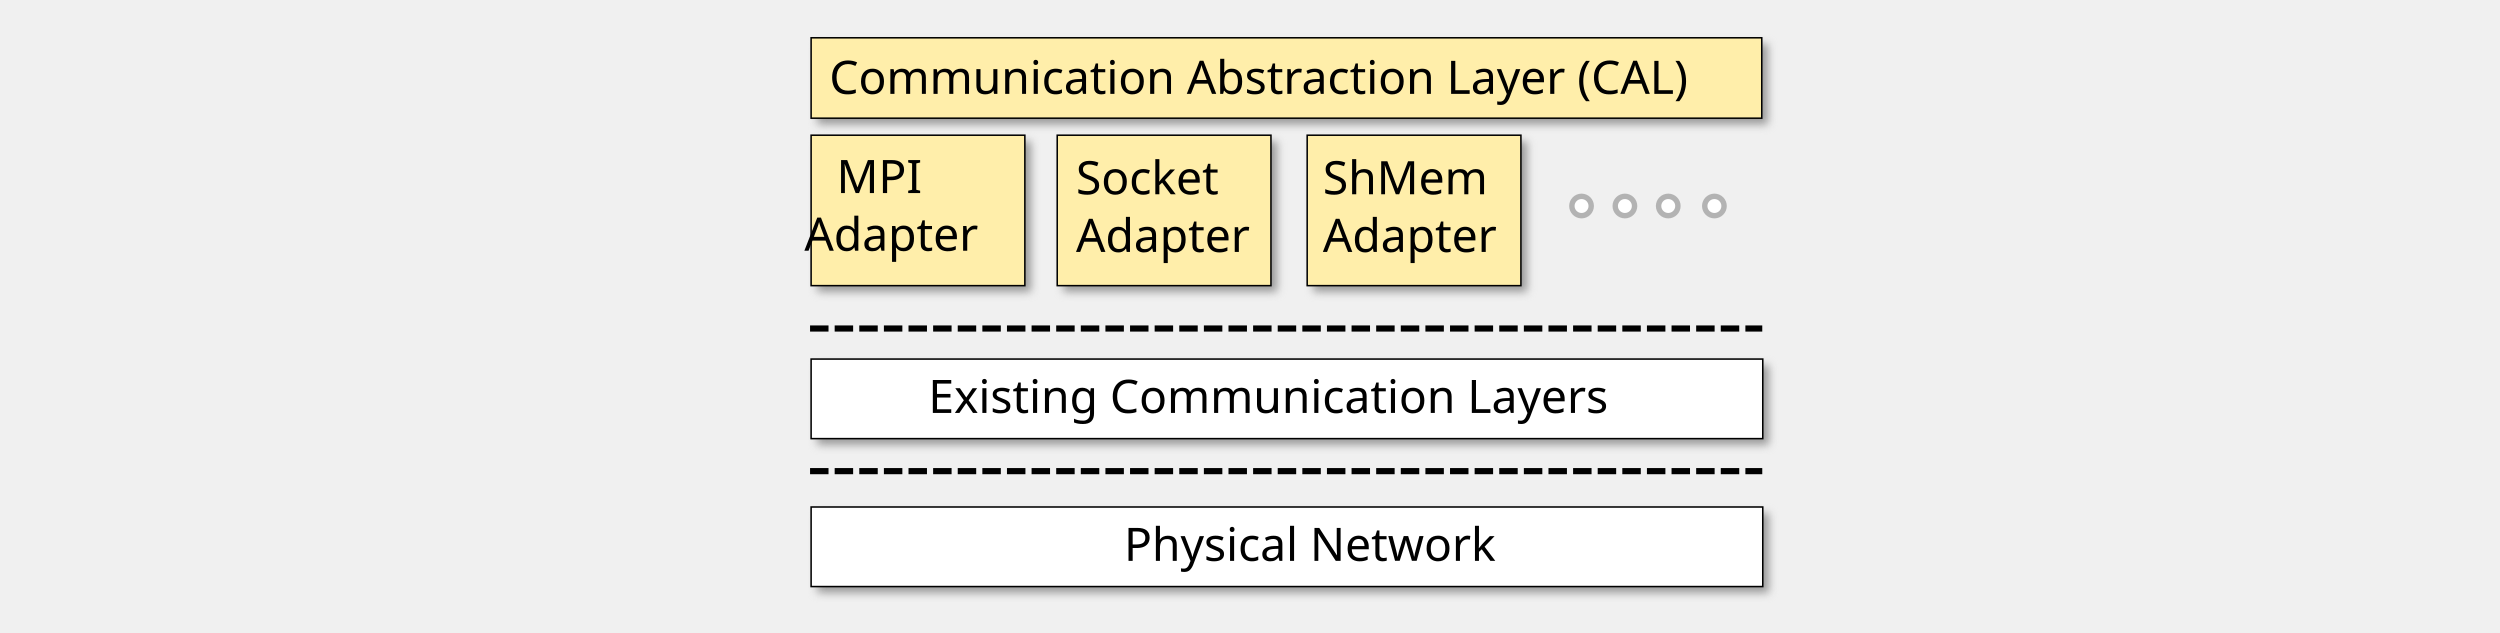
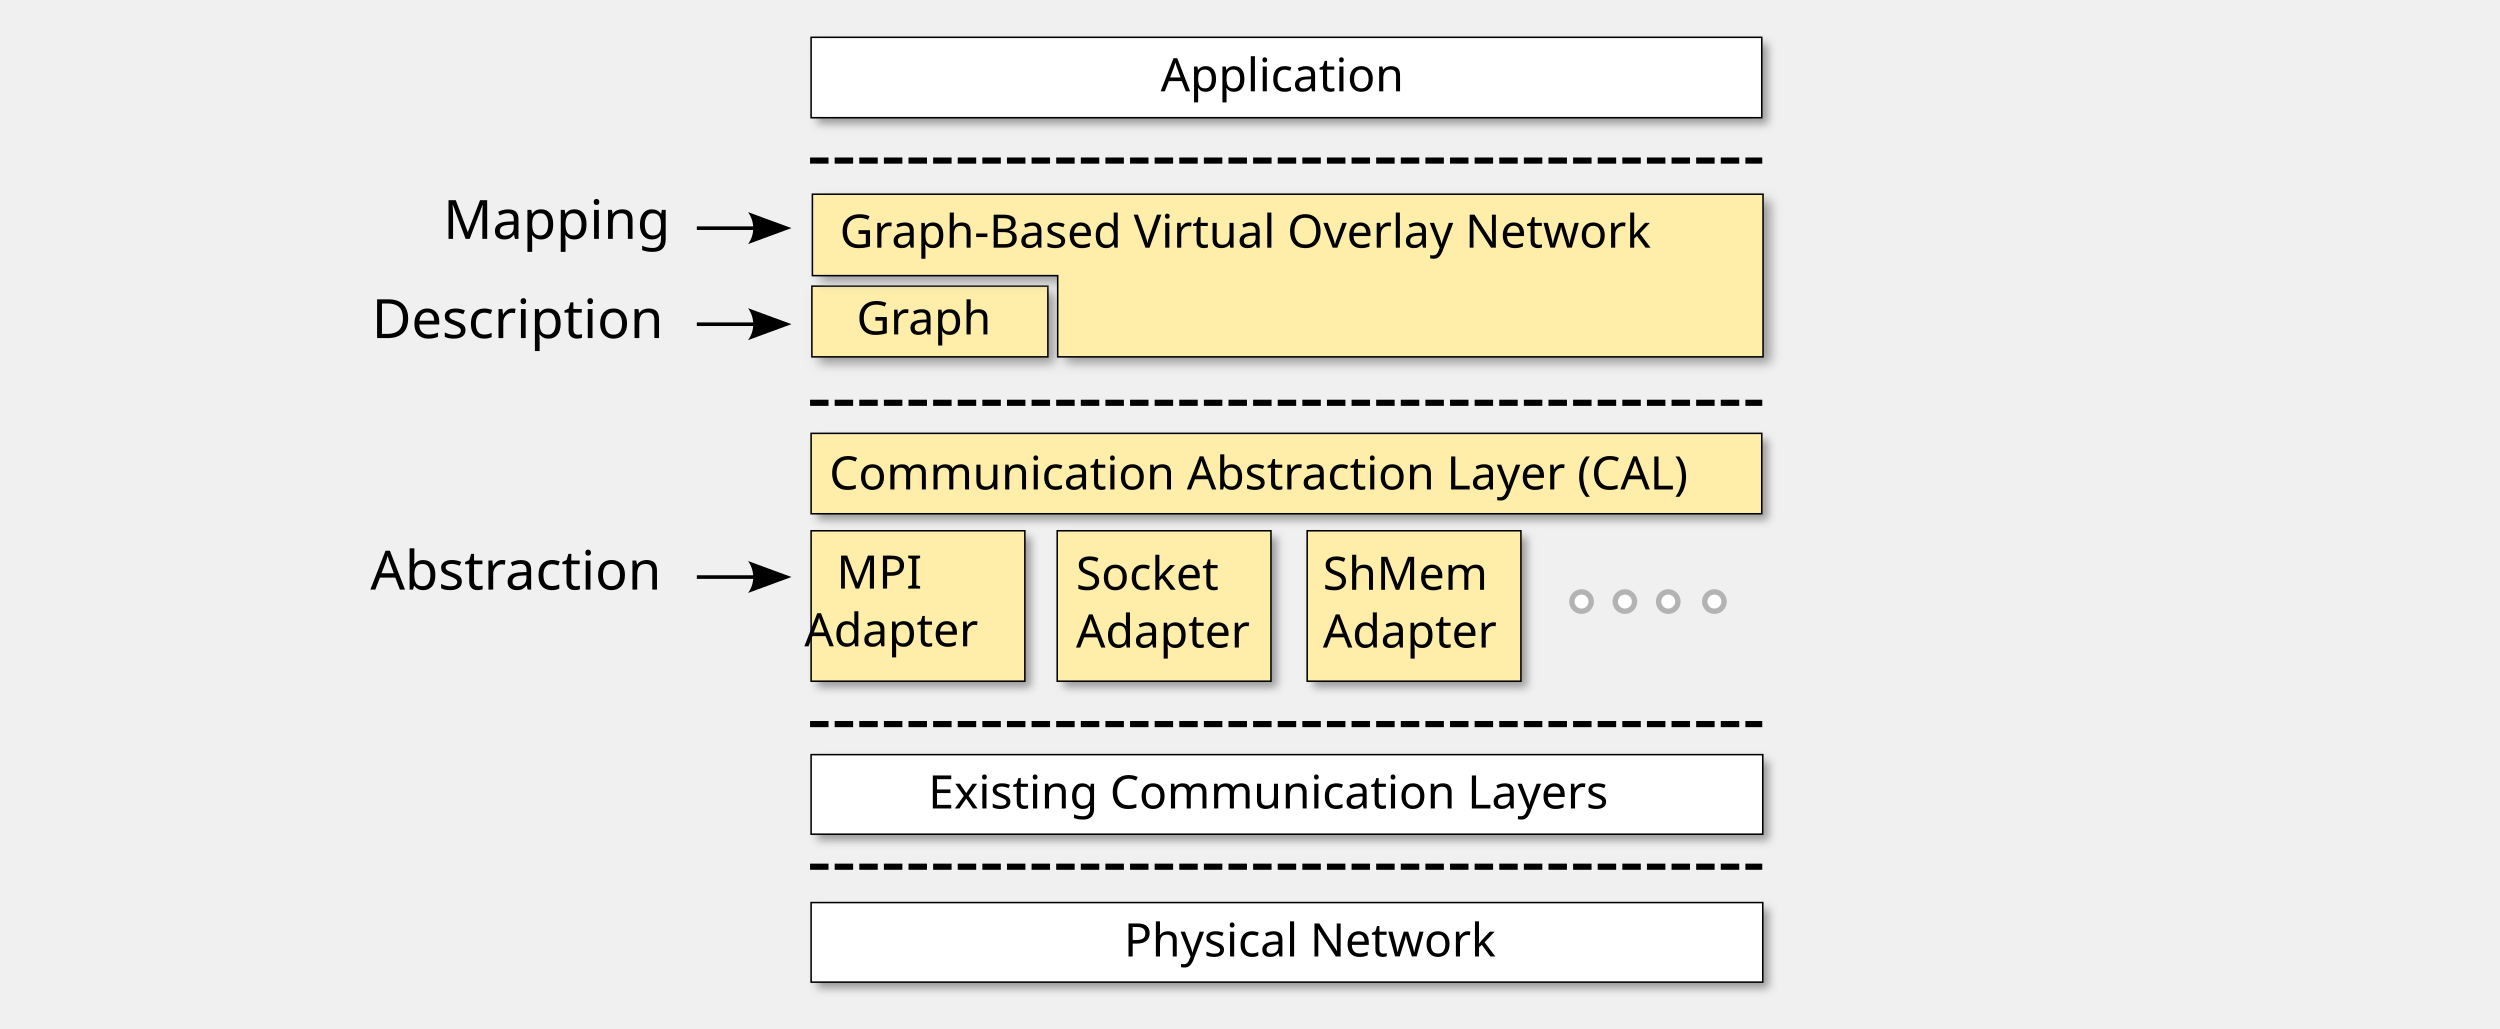
- <svg xmlns="http://www.w3.org/2000/svg" xmlns:ns1="http://www.openswatchbook.org/uri/2009/osb" width="559.843" height="141.732" id="svg2" version="1.1">
+ <svg xmlns="http://www.w3.org/2000/svg" xmlns:ns1="http://www.openswatchbook.org/uri/2009/osb" width="559.843" height="230.315" id="svg2" version="1.1">
  <defs id="defs4">
    <marker orient="auto" refY="0" refX="0" id="Arrow2Lend" style="overflow:visible">
      <path id="path4261" style="fill-rule:evenodd;stroke-width:0.625;stroke-linejoin:round" d="M 8.719,4.034 -2.207,0.016 8.719,-4.002 c -1.745,2.372 -1.735,5.617 -6e-7,8.035 z" transform="matrix(-1.1,0,0,-1.1,-1.1,0)" />
    </marker>
    <marker orient="auto" refY="0" refX="0" id="Arrow2Mend" style="overflow:visible">
      <path id="path4267" style="fill-rule:evenodd;stroke-width:0.625;stroke-linejoin:round" d="M 8.719,4.034 -2.207,0.016 8.719,-4.002 c -1.745,2.372 -1.735,5.617 -6e-7,8.035 z" transform="scale(-0.6,-0.6)" />
    </marker>
    <linearGradient id="linearGradient3761" ns1:paint="solid">
      <stop style="stop-color:#000000;stop-opacity:1;" offset="0" id="stop3763" />
    </linearGradient>
    <filter id="filter4194" x="-0.011" width="1.022" y="-0.128" height="1.256" color-interpolation-filters="sRGB">
      <feGaussianBlur stdDeviation="2.786" id="feGaussianBlur4196" />
    </filter>
    <filter id="filter4202" x="-0.011" width="1.022" y="-0.128" height="1.256" color-interpolation-filters="sRGB">
      <feGaussianBlur stdDeviation="2.786" id="feGaussianBlur4204" />
    </filter>
    <filter id="filter4206" color-interpolation-filters="sRGB">
      <feGaussianBlur stdDeviation="2.786" id="feGaussianBlur4208" />
    </filter>
    <filter id="filter4210" color-interpolation-filters="sRGB">
      <feGaussianBlur stdDeviation="2.786" id="feGaussianBlur4212" />
    </filter>
    <filter id="filter4214" color-interpolation-filters="sRGB">
      <feGaussianBlur stdDeviation="2.786" id="feGaussianBlur4216" />
    </filter>
    <filter id="filter4218" x="-0.011" width="1.022" y="-0.129" height="1.259" color-interpolation-filters="sRGB">
      <feGaussianBlur stdDeviation="2.786" id="feGaussianBlur4220" />
    </filter>
-     <filter id="filter4298" x="-0.057" width="1.113" y="-0.189" height="1.378" color-interpolation-filters="sRGB">
-       <feGaussianBlur stdDeviation="3.62" id="feGaussianBlur4300" />
-     </filter>
    <filter id="filter4302" color-interpolation-filters="sRGB">
      <feGaussianBlur stdDeviation="3.62" id="feGaussianBlur4304" />
    </filter>
    <filter id="filter4218-9-8" x="-0.011" width="1.022" y="-0.129" height="1.259" color-interpolation-filters="sRGB">
      <feGaussianBlur stdDeviation="2.786" id="feGaussianBlur4220-9-0" />
    </filter>
    <filter id="filter4218-9-8-2" x="-0.011" width="1.022" y="-0.129" height="1.259" color-interpolation-filters="sRGB">
      <feGaussianBlur stdDeviation="2.786" id="feGaussianBlur4220-9-0-9" />
    </filter>
    <filter id="filter4218-6" x="-0.011" width="1.022" y="-0.129" height="1.259" color-interpolation-filters="sRGB">
      <feGaussianBlur stdDeviation="2.786" id="feGaussianBlur4220-6" />
    </filter>
    <filter id="filter4194-7" x="-0.011" width="1.022" y="-0.128" height="1.256" color-interpolation-filters="sRGB">
      <feGaussianBlur stdDeviation="2.786" id="feGaussianBlur4196-7" />
    </filter>
    <marker orient="auto" refY="0" refX="0" id="Arrow2Lend-2" style="overflow:visible">
      <path id="path4261-5" style="fill-rule:evenodd;stroke-width:0.625;stroke-linejoin:round" d="M 8.719,4.034 -2.207,0.016 8.719,-4.002 c -1.745,2.372 -1.735,5.617 -6e-7,8.035 z" transform="matrix(-1.1,0,0,-1.1,-1.1,0)" />
    </marker>
    <marker orient="auto" refY="0" refX="0" id="marker28070" style="overflow:visible">
      <path id="path28072" style="fill-rule:evenodd;stroke-width:0.625;stroke-linejoin:round" d="M 8.719,4.034 -2.207,0.016 8.719,-4.002 c -1.745,2.372 -1.735,5.617 -6e-7,8.035 z" transform="matrix(-1.1,0,0,-1.1,-1.1,0)" />
    </marker>
    <marker orient="auto" refY="0" refX="0" id="marker28074" style="overflow:visible">
      <path id="path28076" style="fill-rule:evenodd;stroke-width:0.625;stroke-linejoin:round" d="M 8.719,4.034 -2.207,0.016 8.719,-4.002 c -1.745,2.372 -1.735,5.617 -6e-7,8.035 z" transform="matrix(-1.1,0,0,-1.1,-1.1,0)" />
    </marker>
+     <filter id="filter4223" x="-0.055" width="1.109" y="-0.182" height="1.364">
+       <feGaussianBlur stdDeviation="3.489" id="feGaussianBlur4225" />
+     </filter>
  </defs>
-   <g id="layer11" style="display:none" transform="translate(120.7495,-125.5302)">
+   <g id="layer11" style="display:none" transform="translate(120.7495,-36.9475)">
    <g id="layer12">
-       <g style="display:inline" transform="matrix(0.4259155,0,0,0.4259155,-30.47877,48.29338)" id="g25595-1">
-         <rect style="fill:#999999;fill-opacity:1;stroke:none;display:inline;filter:url(#filter4218-9-8-2)" id="rect25597-7" width="618.571" height="51.714" x="119.844" y="455.713" />
-         <rect y="451.713" x="115.844" height="51.714" width="618.571" id="rect25599-4" style="fill:#ffffff;fill-opacity:1;stroke:#000000;stroke-opacity:1" />
-         <text xml:space="preserve" style="font-size:30px;font-style:normal;font-weight:normal;line-height:125%;letter-spacing:0px;word-spacing:0px;fill:#000000;fill-opacity:1;stroke:none;font-family:Sans" x="319.247" y="486.723" id="text25601-8">
-           <tspan id="tspan25603-5" x="319.247" y="486.723">Physical Network</tspan>
-         </text>
-       </g>
+       <rect y="455.713" x="119.844" height="51.714" width="618.571" id="rect25597-7" style="fill:#999999;fill-opacity:1;stroke:none;display:inline;filter:url(#filter4218-9-8-2)" transform="matrix(0.4259155,0,0,0.4259155,-30.47877,48.29338)" />
+       <rect style="fill:#ffffff;fill-opacity:1;stroke:#000000;stroke-width:0.426;stroke-opacity:1" id="rect25599-4" width="263.459" height="22.026" x="18.861" y="240.685" />
+       <text id="text25601-8" y="255.596" x="105.493" style="font-size:12.777px;font-style:normal;font-weight:normal;line-height:125%;letter-spacing:0px;word-spacing:0px;fill:#000000;fill-opacity:1;stroke:none;font-family:Sans" xml:space="preserve">
+         <tspan y="255.596" x="105.493" id="tspan25603-5">Physical Network</tspan>
+       </text>
      <path style="fill:none;stroke:#000000;stroke-width:1.704;stroke-linecap:butt;stroke-linejoin:miter;stroke-miterlimit:4;stroke-opacity:1;stroke-dasharray:5.111, 1.704;stroke-dashoffset:0;display:inline" d="m 18.568,230.756 263.611,0" id="path25605-7" />
    </g>
    <g id="layer13">
-       <g style="display:inline" id="g3125-1" transform="matrix(0.4259155,0,0,0.4259155,-30.47877,7.338149)">
-         <rect y="455.713" x="119.844" height="51.714" width="618.571" id="rect3875-1" style="fill:#999999;fill-opacity:1;stroke:none;display:inline;filter:url(#filter4218-6)" />
-         <rect style="fill:#ffffff;fill-opacity:1;stroke:#000000;stroke-opacity:1" id="rect3867-5" width="618.571" height="51.714" x="115.844" y="451.713" />
-         <text id="text3863-4" y="486.723" x="192.058" style="font-size:30px;font-style:normal;font-weight:normal;line-height:125%;letter-spacing:0px;word-spacing:0px;fill:#000000;fill-opacity:1;stroke:none;font-family:Sans" xml:space="preserve">
-           <tspan y="486.723" x="192.058" id="tspan3865-0">Existing Communication Layers</tspan>
-         </text>
-       </g>
+       <rect style="fill:#999999;fill-opacity:1;stroke:none;display:inline;filter:url(#filter4218-6)" id="rect3875-1" width="618.571" height="51.714" x="119.844" y="455.713" transform="matrix(0.4259155,0,0,0.4259155,-30.47877,7.338149)" />
+       <rect y="199.73" x="18.861" height="22.026" width="263.459" id="rect3867-5" style="fill:#ffffff;fill-opacity:1;stroke:#000000;stroke-width:0.426;stroke-opacity:1" />
+       <text xml:space="preserve" style="font-size:12.777px;font-style:normal;font-weight:normal;line-height:125%;letter-spacing:0px;word-spacing:0px;fill:#000000;fill-opacity:1;stroke:none;font-family:Sans" x="51.322" y="214.641" id="text3863-4">
+         <tspan id="tspan3865-0" x="51.322" y="214.641">Existing Communication Layers</tspan>
+       </text>
      <path id="path4023-7" d="m 18.568,191.271 263.611,0" style="fill:none;stroke:#000000;stroke-width:1.704;stroke-linecap:butt;stroke-linejoin:miter;stroke-miterlimit:4;stroke-opacity:1;stroke-dasharray:5.111, 1.704;stroke-dashoffset:0;display:inline" />
    </g>
    <g id="layer14">
-       <g style="display:inline" id="g4256-2" transform="matrix(0.4259155,0,0,0.4259155,-30.47877,207.0836)">
-         <rect y="-108.464" x="119.844" height="52.262" width="617.91" id="rect3999-1" style="fill:#999999;fill-opacity:1;stroke:none;display:inline;filter:url(#filter4194-7)" />
-         <rect style="fill:#ffffff;fill-opacity:1;stroke:#000000;stroke-opacity:1;display:inline" id="rect3987-1" width="617.91" height="52.262" x="115.844" y="-112.464" />
-         <text xml:space="preserve" style="font-size:30px;font-style:normal;font-weight:normal;line-height:125%;letter-spacing:0px;word-spacing:0px;fill:#000000;fill-opacity:1;stroke:none;display:inline;font-family:Sans" x="343.029" y="-77.365" id="text3989-0">
-           <tspan id="tspan3991-0" x="343.029" y="-77.365">Application</tspan>
-         </text>
-       </g>
+       <rect style="fill:#999999;fill-opacity:1;stroke:none;display:inline;filter:url(#filter4194-7)" id="rect3999-1" width="617.91" height="52.262" x="119.844" y="-108.464" transform="matrix(0.4259155,0,0,0.4259155,-30.47877,207.0836)" />
+       <rect y="159.183" x="18.861" height="22.259" width="263.178" id="rect3987-1" style="fill:#ffffff;fill-opacity:1;stroke:#000000;stroke-width:0.426;stroke-opacity:1;display:inline" />
+       <text id="text3989-0" y="174.132" x="115.623" style="font-size:12.777px;font-style:normal;font-weight:normal;line-height:125%;letter-spacing:0px;word-spacing:0px;fill:#000000;fill-opacity:1;stroke:none;display:inline;font-family:Sans" xml:space="preserve">
+         <tspan y="174.132" x="115.623" id="tspan3991-0">Application</tspan>
+       </text>
    </g>
  </g>
-   <g id="layer3" style="display:inline" transform="translate(-127.3432,-520.6333)">
-     <g id="g3125" transform="matrix(0.3445235,0,0,0.3445235,269.0705,445.4154)">
-       <rect y="455.713" x="119.844" height="51.714" width="618.571" id="rect3875" style="fill:#999999;fill-opacity:1;stroke:none;display:inline;filter:url(#filter4218)" />
-       <rect style="fill:#ffffff;fill-opacity:1;stroke:#000000;stroke-opacity:1" id="rect3867" width="618.571" height="51.714" x="115.844" y="451.713" />
-       <text id="text3863" y="486.723" x="192.058" style="font-size:30px;font-style:normal;font-weight:normal;line-height:125%;letter-spacing:0px;word-spacing:0px;fill:#000000;fill-opacity:1;stroke:none;font-family:Sans" xml:space="preserve">
-         <tspan y="486.723" x="192.058" id="tspan3865">Existing Communication Layers</tspan>
-       </text>
-     </g>
-     <g style="display:inline" transform="matrix(0.3445235,0,0,0.3445235,269.0705,478.5441)" id="g25595">
-       <rect style="fill:#999999;fill-opacity:1;stroke:none;display:inline;filter:url(#filter4218-9-8)" id="rect25597" width="618.571" height="51.714" x="119.844" y="455.713" />
-       <rect y="451.713" x="115.844" height="51.714" width="618.571" id="rect25599" style="fill:#ffffff;fill-opacity:1;stroke:#000000;stroke-opacity:1" />
-       <text xml:space="preserve" style="font-size:30px;font-style:normal;font-weight:normal;line-height:125%;letter-spacing:0px;word-spacing:0px;fill:#000000;fill-opacity:1;stroke:none;font-family:Sans" x="319.247" y="486.723" id="text25601">
-         <tspan id="tspan25603" x="319.247" y="486.723">Physical Network</tspan>
-       </text>
-     </g>
+   <g id="layer3" style="display:inline" transform="translate(-127.3432,-432.0506)">
+     <rect style="fill:#999999;fill-opacity:1;stroke:none;display:inline;filter:url(#filter4218)" id="rect3875" width="618.571" height="51.714" x="119.844" y="455.713" transform="matrix(0.3445235,0,0,0.3445235,269.0705,445.4154)" />
+     <rect y="601.041" x="308.982" height="17.817" width="213.112" id="rect3867" style="fill:#ffffff;fill-opacity:1;stroke:#000000;stroke-width:0.345;stroke-opacity:1" />
+     <text xml:space="preserve" style="font-size:10.336px;font-style:normal;font-weight:normal;line-height:125%;letter-spacing:0px;word-spacing:0px;fill:#000000;fill-opacity:1;stroke:none;font-family:Sans" x="335.239" y="613.103" id="text3863">
+       <tspan id="tspan3865" x="335.239" y="613.103">Existing Communication Layers</tspan>
+     </text>
+     <rect y="455.713" x="119.844" height="51.714" width="618.571" id="rect25597" style="fill:#999999;fill-opacity:1;stroke:none;display:inline;filter:url(#filter4218-9-8)" transform="matrix(0.3445235,0,0,0.3445235,269.0705,478.5441)" />
+     <rect style="fill:#ffffff;fill-opacity:1;stroke:#000000;stroke-width:0.345;stroke-opacity:1" id="rect25599" width="213.112" height="17.817" x="308.982" y="634.17" />
+     <text id="text25601" y="646.232" x="379.059" style="font-size:10.336px;font-style:normal;font-weight:normal;line-height:125%;letter-spacing:0px;word-spacing:0px;fill:#000000;fill-opacity:1;stroke:none;font-family:Sans" xml:space="preserve">
+       <tspan y="646.232" x="379.059" id="tspan25603">Physical Network</tspan>
+     </text>
    <path style="fill:none;stroke:#000000;stroke-width:1.378;stroke-linecap:butt;stroke-linejoin:miter;stroke-miterlimit:4;stroke-opacity:1;stroke-dasharray:4.134, 1.378;stroke-dashoffset:0;display:inline" d="m 308.745,626.139 213.235,0" id="path25605" />
  </g>
-   <g id="layer1" style="display:inline" transform="translate(-127.3432,-520.6333)">
+   <g id="layer1" style="display:inline" transform="translate(-127.3432,-432.0506)">
    <rect y="310.045" x="442.511" height="97.788" width="138.929" id="rect3859" style="fill:#999999;fill-opacity:1;stroke:none;display:inline;filter:url(#filter4214)" transform="matrix(0.3445235,0,0,0.3445235,268.9922,445.4699)" />
    <rect style="fill:#999999;fill-opacity:1;stroke:none;display:inline;filter:url(#filter4210)" id="rect3857" width="138.929" height="97.788" x="280.038" y="310.045" transform="matrix(0.3445235,0,0,0.3445235,268.9922,445.4699)" />
    <rect y="310.045" x="120.071" height="97.788" width="138.929" id="rect3839" style="fill:#999999;fill-opacity:1;stroke:none;display:inline;filter:url(#filter4206)" transform="matrix(0.3445235,0,0,0.3445235,268.9922,445.4699)" />
    <rect style="fill:#ffeeaa;fill-opacity:1;stroke:#000000;stroke-width:0.345;stroke-opacity:1" id="rect3816" width="47.864" height="33.69" x="308.982" y="550.91" />
    <text xml:space="preserve" style="font-size:10.336px;font-style:normal;font-weight:normal;text-align:center;line-height:125%;letter-spacing:0px;word-spacing:0px;text-anchor:middle;fill:#000000;fill-opacity:1;stroke:none;font-family:Sans" x="333.661" y="563.867" id="text3791">
      <tspan id="tspan3793" x="333.661" y="563.867">MPI</tspan>
      <tspan x="333.661" y="576.786" id="tspan3795">Adapter</tspan>
    </text>
    <rect y="550.91" x="364.094" height="33.69" width="47.864" id="rect3821" style="fill:#ffeeaa;fill-opacity:1;stroke:#000000;stroke-width:0.345;stroke-opacity:1" />
    <text xml:space="preserve" style="font-size:10.336px;font-style:normal;font-weight:normal;line-height:125%;letter-spacing:0px;word-spacing:0px;fill:#000000;fill-opacity:1;stroke:none;font-family:Sans" x="368.296" y="564.135" id="text3801">
      <tspan id="tspan3803" x="368.296" y="564.135">Socket</tspan>
      <tspan x="368.296" y="577.054" id="tspan3805">Adapter</tspan>
    </text>
    <path style="fill:#ffffff;fill-opacity:1;stroke:#b3b3b3;stroke-width:2;stroke-linecap:round;stroke-miterlimit:4;stroke-opacity:1;stroke-dasharray:none;stroke-dashoffset:0" id="path3833" d="m 582.857,336.291 c 0,1.972 -1.599,3.571 -3.571,3.571 -1.972,0 -3.571,-1.599 -3.571,-3.571 0,-1.972 1.599,-3.571 3.571,-3.571 1.972,0 3.571,1.599 3.571,3.571 z" transform="matrix(0.6067479,0,0,0.6067479,130.0303,362.7219)" />
    <path transform="matrix(0.6067479,0,0,0.6067479,139.7383,362.7219)" d="m 582.857,336.291 c 0,1.972 -1.599,3.571 -3.571,3.571 -1.972,0 -3.571,-1.599 -3.571,-3.571 0,-1.972 1.599,-3.571 3.571,-3.571 1.972,0 3.571,1.599 3.571,3.571 z" id="path3835" style="fill:#ffffff;fill-opacity:1;stroke:#b3b3b3;stroke-width:2;stroke-linecap:round;stroke-miterlimit:4;stroke-opacity:1;stroke-dasharray:none;stroke-dashoffset:0" />
    <path style="fill:#ffffff;fill-opacity:1;stroke:#b3b3b3;stroke-width:2;stroke-linecap:round;stroke-miterlimit:4;stroke-opacity:1;stroke-dasharray:none;stroke-dashoffset:0" id="path3837" d="m 582.857,336.291 c 0,1.972 -1.599,3.571 -3.571,3.571 -1.972,0 -3.571,-1.599 -3.571,-3.571 0,-1.972 1.599,-3.571 3.571,-3.571 1.972,0 3.571,1.599 3.571,3.571 z" transform="matrix(0.6067479,0,0,0.6067479,149.4463,362.7219)" />
    <path transform="matrix(0.6067479,0,0,0.6067479,159.782,362.7219)" d="m 582.857,336.291 c 0,1.972 -1.599,3.571 -3.571,3.571 -1.972,0 -3.571,-1.599 -3.571,-3.571 0,-1.972 1.599,-3.571 3.571,-3.571 1.972,0 3.571,1.599 3.571,3.571 z" id="path3984" style="fill:#ffffff;fill-opacity:1;stroke:#b3b3b3;stroke-width:2;stroke-linecap:round;stroke-miterlimit:4;stroke-opacity:1;stroke-dasharray:none;stroke-dashoffset:0" />
    <rect style="fill:#ffeeaa;fill-opacity:1;stroke:#000000;stroke-width:0.345;stroke-opacity:1" id="rect3831" width="47.864" height="33.69" x="420.069" y="550.91" />
    <text xml:space="preserve" style="font-size:10.336px;font-style:normal;font-weight:normal;line-height:125%;letter-spacing:0px;word-spacing:0px;fill:#000000;fill-opacity:1;stroke:none;font-family:Sans" x="423.583" y="564.135" id="text3807">
      <tspan id="tspan3809" x="423.583" y="564.135">ShMem</tspan>
      <tspan x="423.583" y="577.054" id="tspan3811">Adapter</tspan>
    </text>
    <rect y="241.505" x="120.429" height="52.262" width="617.91" id="rect3759" style="fill:#999999;fill-opacity:1;stroke:none;display:inline;filter:url(#filter4202)" transform="matrix(0.3445235,0,0,0.3445235,268.8691,447.2688)" />
    <rect style="fill:#ffeeaa;fill-opacity:1;stroke:#000000;stroke-width:0.345;stroke-opacity:1" id="rect2989" width="212.885" height="18.005" x="308.982" y="529.095" />
    <text xml:space="preserve" style="font-size:10.336px;font-style:normal;font-weight:normal;line-height:125%;letter-spacing:0px;word-spacing:0px;fill:#000000;fill-opacity:1;stroke:none;font-family:Sans" x="313.068" y="541.657" id="text2985">
      <tspan id="tspan2987" x="313.068" y="541.657">Communication Abstraction Layer (CAL)</tspan>
    </text>
  </g>
-   <g id="layer8" transform="translate(120.7495,-125.5302)" style="display:none">
-     <rect y="171.811" x="120.571" height="45.965" width="153.394" id="rect3456" style="fill:#999999;fill-opacity:1;stroke:none;display:inline;filter:url(#filter4298)" transform="matrix(0.3445235,0,0,0.3445235,21.02663,43.21083)" />
+   <g id="layer8" transform="translate(120.7495,-36.9475)" style="display:inline">
+     <rect y="171.811" x="120.571" height="45.965" width="153.394" id="rect3456" style="fill:#999999;fill-opacity:1;stroke:none;display:inline;filter:url(#filter4223)" transform="matrix(0.3445235,0,0,0.3445235,21.02663,43.29998)" />
    <rect style="fill:#ffeeaa;fill-opacity:1;stroke:#000000;stroke-width:0.345;stroke-opacity:1;display:inline" id="rect3410" width="52.848" height="15.836" x="61.061" y="101.025" />
    <text xml:space="preserve" style="font-size:13.781px;font-style:normal;font-weight:normal;line-height:125%;letter-spacing:0px;word-spacing:0px;fill:#000000;fill-opacity:1;stroke:none;display:inline;font-family:Sans" x="71.078" y="111.836" id="text3393">
      <tspan id="tspan3395" x="71.078" y="111.836" style="font-size:10.336px">Graph</tspan>
    </text>
  </g>
-   <g id="layer4" style="display:none" transform="translate(-127.3432,-520.6333)">
+   <g id="layer4" style="display:inline" transform="translate(-127.3432,-432.0506)">
    <path id="path3458" d="m 120.906,112.054 0,52.928 159.448,0 0,52.794 458.459,0 0,-105.721 z" style="fill:#999999;fill-opacity:1;stroke:none;display:inline;filter:url(#filter4302)" transform="matrix(0.3445235,0,0,0.3445235,269.3143,438.3139)" />
    <path style="fill:#ffeeaa;fill-opacity:1;stroke:#000000;stroke-width:0.345;stroke-opacity:1;display:inline" d="m 309.269,475.541 0,18.235 54.933,0 0,18.189 157.95,0 0,-36.424 z" id="rect3375" />
-     <g transform="matrix(0.3445235,0,0,0.3445235,321.0621,435.9707)" id="g3377">
-       <text xml:space="preserve" style="font-size:30px;font-style:normal;font-weight:normal;line-height:125%;letter-spacing:0px;word-spacing:0px;fill:#000000;fill-opacity:1;stroke:none;font-family:Sans" x="277.516" y="149.594" id="text3379">
-         <tspan style="text-align:center;text-anchor:middle" x="282.291" y="149.594" id="tspan4202">Graph-Based Virtual Overlay Network  </tspan>
-         <tspan style="text-align:center;text-anchor:middle" id="tspan3383" x="277.516" y="187.094" />
-       </text>
-     </g>
+     <text id="text3379" y="487.509" x="416.673" style="font-size:10.336px;font-style:normal;font-weight:normal;line-height:125%;letter-spacing:0px;word-spacing:0px;fill:#000000;fill-opacity:1;stroke:none;font-family:Sans" xml:space="preserve">
+       <tspan id="tspan4202" y="487.509" x="418.318" style="text-align:center;text-anchor:middle">Graph-Based Virtual Overlay Network  </tspan>
+       <tspan y="500.429" x="416.673" id="tspan3383" style="text-align:center;text-anchor:middle" />
+     </text>
  </g>
-   <g id="layer6" transform="translate(-127.3432,-520.6333)" style="display:none">
-     <g id="g4256" transform="matrix(0.3445235,0,0,0.3445235,269.0705,479.1517)">
-       <rect y="-108.464" x="119.844" height="52.262" width="617.91" id="rect3999" style="fill:#999999;fill-opacity:1;stroke:none;display:inline;filter:url(#filter4194)" />
-       <rect style="fill:#ffffff;fill-opacity:1;stroke:#000000;stroke-opacity:1;display:inline" id="rect3987" width="617.91" height="52.262" x="115.844" y="-112.464" />
-       <text xml:space="preserve" style="font-size:30px;font-style:normal;font-weight:normal;line-height:125%;letter-spacing:0px;word-spacing:0px;fill:#000000;fill-opacity:1;stroke:none;display:inline;font-family:Sans" x="343.029" y="-77.365" id="text3989">
-         <tspan id="tspan3991" x="343.029" y="-77.365">Application</tspan>
-       </text>
-     </g>
+   <g id="layer6" transform="translate(-127.3432,-432.0506)" style="display:inline">
+     <rect style="fill:#999999;fill-opacity:1;stroke:none;display:inline;filter:url(#filter4194)" id="rect3999" width="617.91" height="52.262" x="119.844" y="-108.464" transform="matrix(0.3445235,0,0,0.3445235,269.0705,479.1517)" />
+     <rect y="440.405" x="308.982" height="18.005" width="212.885" id="rect3987" style="fill:#ffffff;fill-opacity:1;stroke:#000000;stroke-width:0.345;stroke-opacity:1;display:inline" />
+     <text id="text3989" y="452.498" x="387.252" style="font-size:10.336px;font-style:normal;font-weight:normal;line-height:125%;letter-spacing:0px;word-spacing:0px;fill:#000000;fill-opacity:1;stroke:none;display:inline;font-family:Sans" xml:space="preserve">
+       <tspan y="452.498" x="387.252" id="tspan3991">Application</tspan>
+     </text>
  </g>
-   <g id="layer7" transform="translate(-127.3432,-520.6333)" style="display:inline">
+   <g id="layer7" transform="translate(-127.3432,-432.0506)" style="display:inline">
    <path id="path4023" d="m 308.745,594.199 213.235,0" style="fill:none;stroke:#000000;stroke-width:1.378;stroke-linecap:butt;stroke-linejoin:miter;stroke-miterlimit:4;stroke-opacity:1;stroke-dasharray:4.134, 1.378;stroke-dashoffset:0;display:inline" />
  </g>
-   <g style="display:none" transform="translate(-127.3432,-520.6333)" id="g3101">
+   <g style="display:inline" transform="translate(-127.3432,-432.0506)" id="g3101">
    <path style="fill:none;stroke:#000000;stroke-width:1.378;stroke-linecap:butt;stroke-linejoin:miter;stroke-miterlimit:4;stroke-opacity:1;stroke-dasharray:4.134, 1.378;stroke-dashoffset:0;display:inline" d="m 308.745,522.252 213.235,0" id="path4008" />
  </g>
-   <g id="g3109" transform="translate(-127.3432,-520.6333)" style="display:none">
+   <g id="g3109" transform="translate(-127.3432,-432.0506)" style="display:inline">
    <path style="fill:none;stroke:#000000;stroke-width:1.378;stroke-linecap:butt;stroke-linejoin:miter;stroke-miterlimit:4;stroke-opacity:1;stroke-dasharray:4.134, 1.378;stroke-dashoffset:0;display:inline" d="m 308.745,468.009 213.235,0" id="path4006" />
  </g>
-   <g id="layer15" style="display:none" transform="translate(0,-125.5302)">
+   <g id="layer15" style="display:inline" transform="translate(0,-36.94749)">
    <text xml:space="preserve" style="font-size:12.134px;font-style:normal;font-weight:normal;line-height:125%;letter-spacing:0px;word-spacing:0px;fill:#000000;fill-opacity:1;stroke:none;display:inline;font-family:Sans" x="82.943" y="168.974" id="text27151">
      <tspan id="tspan27153" x="82.943" y="168.974">Abstraction</tspan>
    </text>
    <text xml:space="preserve" style="font-size:12.134px;font-style:normal;font-weight:normal;line-height:125%;letter-spacing:0px;word-spacing:0px;fill:#000000;fill-opacity:1;stroke:none;display:inline;font-family:Sans" x="83.275" y="112.655" id="text27155">
      <tspan id="tspan27157" x="83.275" y="112.655">Description</tspan>
    </text>
    <text xml:space="preserve" style="font-size:12.134px;font-style:normal;font-weight:normal;line-height:125%;letter-spacing:0px;word-spacing:0px;fill:#000000;fill-opacity:1;stroke:none;display:inline;font-family:Sans" x="99.271" y="90.444" id="text27159">
      <tspan x="99.271" y="90.444" id="tspan27167">Mapping </tspan>
    </text>
    <path style="fill:none;stroke:#000000;stroke-width:0.809px;stroke-linecap:butt;stroke-linejoin:miter;stroke-opacity:1;marker-end:url(#Arrow2Lend);display:inline" d="m 156.047,166.174 20.118,0" id="path27171" />
    <path id="path27173" d="m 156.047,109.553 20.118,0" style="fill:none;stroke:#000000;stroke-width:0.809px;stroke-linecap:butt;stroke-linejoin:miter;stroke-opacity:1;marker-end:url(#Arrow2Lend);display:inline" />
    <path style="fill:none;stroke:#000000;stroke-width:0.809px;stroke-linecap:butt;stroke-linejoin:miter;stroke-opacity:1;marker-end:url(#Arrow2Lend);display:inline" d="m 156.047,88.043 20.118,0" id="path27175" />
  </g>
</svg>
